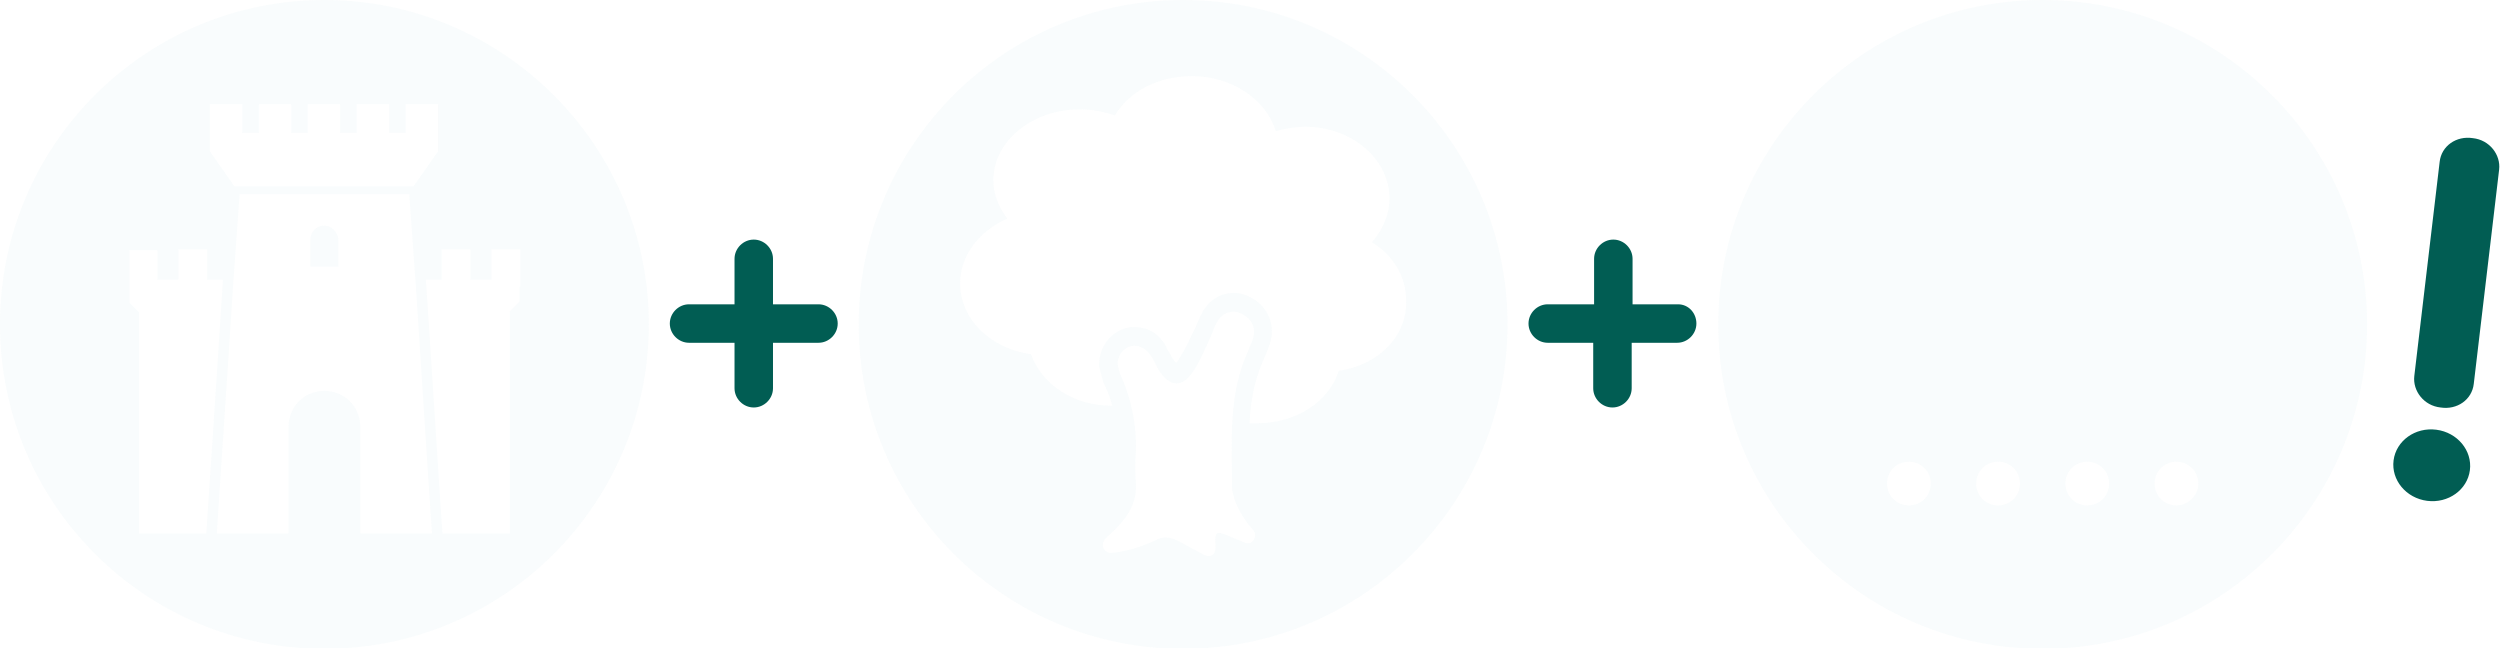
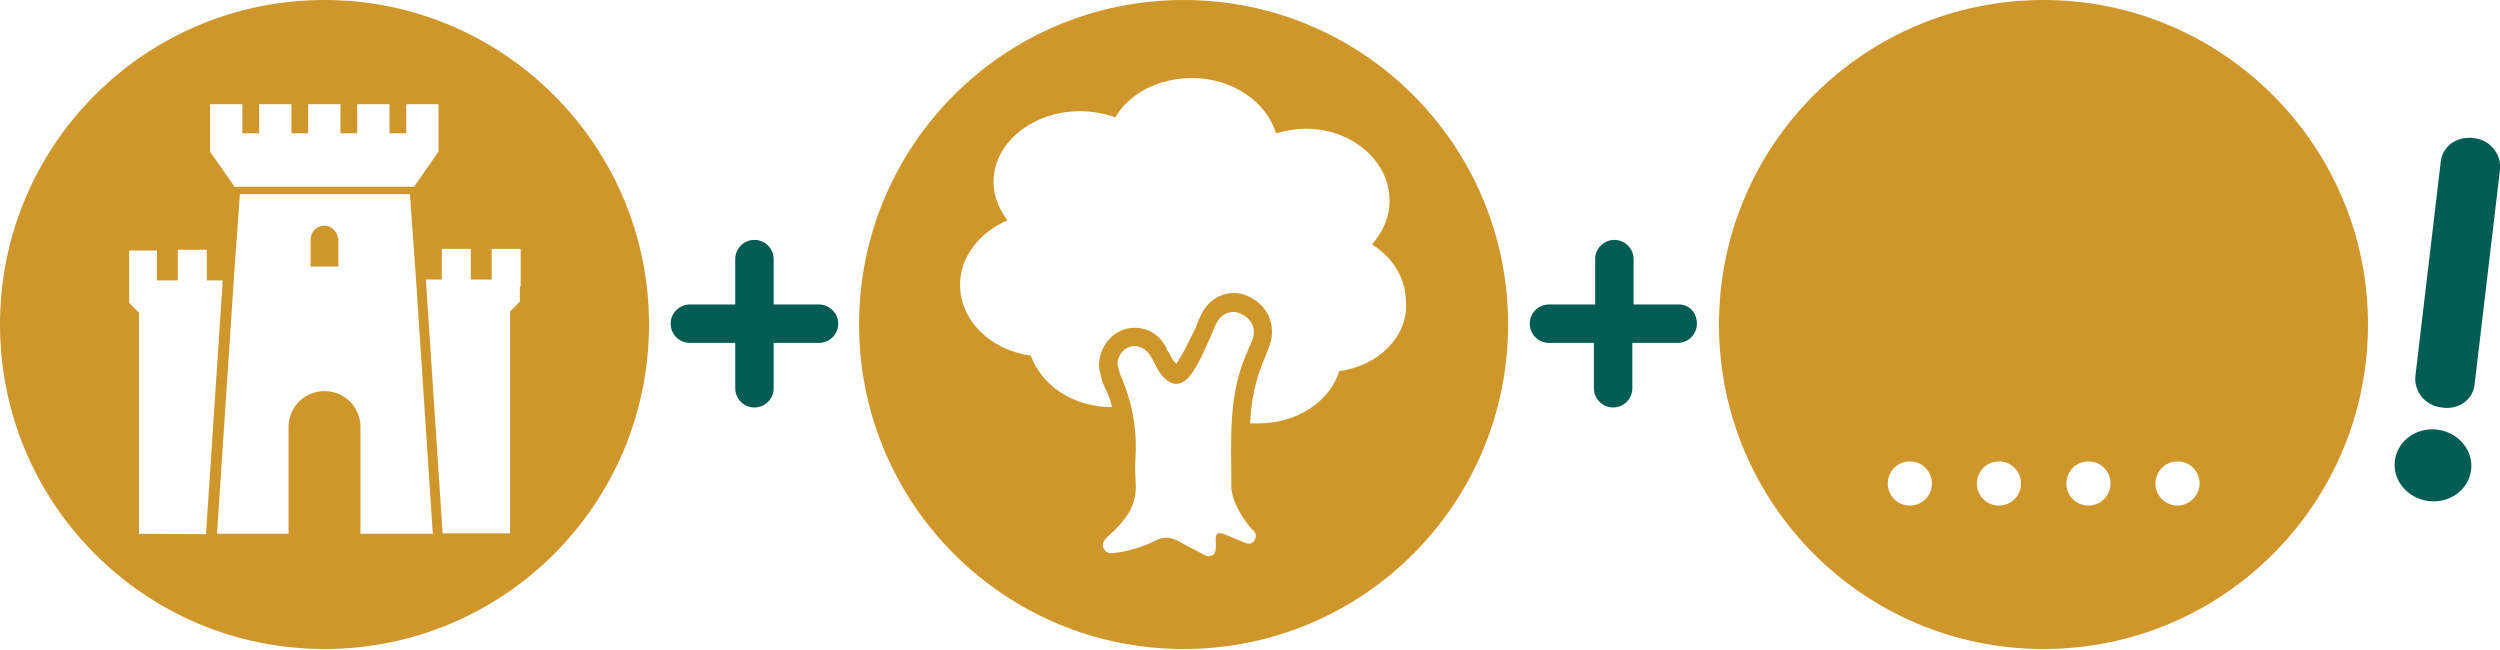
- <svg xmlns="http://www.w3.org/2000/svg" version="1.1" id="Layer_1" x="0px" y="0px" viewBox="0 0 285.9 74.1" enable-background="new 0 0 285.9 74.1" xml:space="preserve">
+ <svg xmlns="http://www.w3.org/2000/svg" version="1.1" id="Layer_1" x="0px" y="0px" viewBox="0 316.7 611.7 158.8" enable-background="new 0 316.7 611.7 158.8" xml:space="preserve">
  <g>
-     <path fill="#015D53" d="M93.6,34.8h-5.2v-5.2c0-1.2-1-2.2-2.2-2.2s-2.2,1-2.2,2.2v5.2h-5.2c-1.2,0-2.2,1-2.2,2.2s1,2.2,2.2,2.2H84   v5.2c0,1.2,1,2.2,2.2,2.2s2.2-1,2.2-2.2v-5.2h5.2c1.2,0,2.2-1,2.2-2.2S94.8,34.8,93.6,34.8z" />
+     <path fill="#015D53" d="M200.4,391.2h-11.1v-11.1c0-2.6-2.1-4.7-4.7-4.7s-4.7,2.1-4.7,4.7v11.1h-11.1c-2.6,0-4.7,2.1-4.7,4.7   s2.1,4.7,4.7,4.7h11.1v11.1c0,2.6,2.1,4.7,4.7,4.7s4.7-2.1,4.7-4.7v-11.1h11.1c2.6,0,4.7-2.1,4.7-4.7S202.9,391.2,200.4,391.2z" />
    <g>
-       <path opacity="0.76" fill="#F7FBFC" d="M37.1,25.8c-0.9,0-1.6,0.7-1.6,1.6v3.1h1.6h1.6v-3.1C38.6,26.5,37.9,25.8,37.1,25.8z" />
-       <path opacity="0.76" fill="#F7FBFC" d="M37.1,0C16.6,0,0,16.6,0,37.1s16.6,37.1,37.1,37.1s37.1-16.6,37.1-37.1S57.5,0,37.1,0z     M24,11.9h3.7v3.3h1.9v-3.3h3.7v3.3h1.9v-3.3h3.7v3.3h1.9v-3.3h3.7v3.3h1.9v-3.3h3.7v5.4l-2.8,4H37.1H26.8l-2.8-4V11.9z M15.9,61    V35.9v-0.2l-1.1-1.1v-1.7v-4.3H18V32h2.4v-3.5h3.3V32h1.8l-1.9,29H15.9z M41.2,61V48.8c0-2.3-1.8-4.1-4.1-4.1s-4.1,1.8-4.1,4.1V61    h-8.2l1.9-29h0l0.7-9.8h9.7h9.7l0.7,9.8h0l1.9,29H41.2z M59.4,32.8v1.7l-1.1,1.1v0.2V61h-7.7l-1.9-29h1.8v-3.5h3.3V32h2.4v-3.5    h3.3V32.8z" />
+       <path fill="#CF972B" enable-background="new    " d="M79.4,371.9c-1.9,0-3.4,1.5-3.4,3.4v6.6h3.4h3.4v-6.6    C82.6,373.4,81.1,371.9,79.4,371.9z" />
+       <path fill="#CF972B" enable-background="new    " d="M79.4,316.7C35.5,316.7,0,352.2,0,396.1s35.5,79.4,79.4,79.4    s79.4-35.5,79.4-79.4S123.1,316.7,79.4,316.7z M51.4,342.2h7.9v7.1h4.1v-7.1h7.9v7.1h4.1v-7.1h7.9v7.1h4.1v-7.1h7.9v7.1h4.1v-7.1    h7.9v11.6l-6,8.6H79.4h-22l-6-8.6V342.2z M34,447.3v-53.7v-0.4l-2.4-2.4v-3.6V378h6.8v7.3h5.1v-7.5h7.1v7.5h3.9l-4.1,62.1    L34,447.3L34,447.3z M88.2,447.3v-26.1c0-4.9-3.9-8.8-8.8-8.8s-8.8,3.9-8.8,8.8v26.1H53.1l4.1-62.1l0,0l1.5-21h20.8h20.8l1.5,21    l0,0l4.1,62.1H88.2z M127.2,386.9v3.6l-2.4,2.4v0.4v53.9h-16.5l-4.1-62.1h3.9v-7.5h7.1v7.5h5.1v-7.5h7.1v9.2h-0.2V386.9z" />
    </g>
-     <path fill="#015D53" d="M191.9,34.8h-5.2v-5.2c0-1.2-1-2.2-2.2-2.2s-2.2,1-2.2,2.2v5.2H177c-1.2,0-2.2,1-2.2,2.2s1,2.2,2.2,2.2h5.2   v5.2c0,1.2,1,2.2,2.2,2.2s2.2-1,2.2-2.2v-5.2h5.2c1.2,0,2.2-1,2.2-2.2S193.1,34.8,191.9,34.8z" />
-     <path opacity="0.76" fill="#F7FBFC" d="M135.3,0c-20.5,0-37.1,16.6-37.1,37.1s16.6,37.1,37.1,37.1s37.1-16.6,37.1-37.1   S155.8,0,135.3,0z M143.4,61.7c-0.3,0.5-0.7,0.5-1.2,0.3c-0.6-0.3-1.3-0.5-1.9-0.8c-1.2-0.5-1.4-0.3-1.3,1c0,0,0,0,0,0.1   c0.1,1.1-0.5,1.6-1.4,1.1c-0.9-0.5-1.9-1-2.8-1.5c-0.9-0.5-1.8-0.6-2.7-0.1c-1.5,0.7-3,1.2-4.7,1.4c-0.5,0.1-0.9,0-1.2-0.5   c-0.2-0.5,0-0.9,0.4-1.3c0.6-0.5,1.2-1.1,1.7-1.7c1.1-1.3,1.7-2.7,1.6-4.4c-0.1-1.2-0.1-2.4,0-3.7c0.1-3-0.5-5.9-1.7-8.6   c-0.2-0.4-0.3-0.9-0.4-1.4c0.1-1.4,1.2-2.3,2.4-2c0.7,0.2,1.1,0.6,1.5,1.2c0.3,0.5,0.5,1,0.8,1.5c1.3,2,2.7,2.1,4,0.1   c0.8-1.2,1.4-2.7,2-4c0.2-0.5,0.4-1.1,0.7-1.6c0.6-1.1,1.9-1.5,3-0.8c1.1,0.6,1.5,1.8,1,3c-0.1,0.3-0.3,0.6-0.4,1   c-2.4,5.1-1.9,10.5-1.9,15.9c0,0,0,0.1,0,0.1c0.3,1.7,1.2,3.2,2.3,4.5C143.5,60.8,143.7,61.2,143.4,61.7z M153.1,42.4   c-1.1,3.5-4.8,6-9.3,6c-0.3,0-0.6,0-0.9,0c0.1-2.6,0.6-5.1,1.7-7.5c0.1-0.2,0.2-0.5,0.3-0.7c0-0.1,0.1-0.2,0.1-0.3   c1-2.2,0.3-4.6-1.8-5.8c-0.7-0.4-1.4-0.6-2.1-0.6c-1.5,0-2.8,0.8-3.6,2.2c-0.2,0.4-0.4,0.8-0.5,1.1c-0.1,0.2-0.2,0.4-0.2,0.5   c-0.2,0.4-0.4,0.8-0.6,1.2c-0.4,0.9-0.9,1.8-1.4,2.6c-0.1,0.2-0.2,0.3-0.3,0.4c-0.1-0.1-0.2-0.2-0.4-0.5c-0.2-0.3-0.3-0.6-0.5-0.9   c-0.1-0.1-0.2-0.3-0.2-0.4c-0.8-1.5-2-2.1-2.8-2.2c-0.3-0.1-0.6-0.1-0.9-0.1c-2.1,0-3.9,1.8-4,4.1l0,0.4l0.1,0.4   c0,0.1,0.1,0.2,0.1,0.4c0.1,0.4,0.2,0.9,0.4,1.3c0.4,0.8,0.7,1.6,0.9,2.4c0,0,0,0-0.1,0c-4.4,0-8-2.5-9.2-5.9   c-4.6-0.6-8.1-4-8.1-8.1c0-3.2,2.2-6,5.4-7.4c-1-1.3-1.6-2.8-1.6-4.4c0-4.5,4.5-8.1,9.9-8.1c1.4,0,2.8,0.3,4,0.7   c1.6-2.7,4.9-4.5,8.8-4.5c4.6,0,8.5,2.7,9.6,6.3c1.1-0.3,2.2-0.5,3.4-0.5c5.3,0,9.6,3.7,9.6,8.2c0,1.9-0.8,3.6-2,5   c2.4,1.5,3.9,3.9,3.9,6.6C161,38.4,157.6,41.8,153.1,42.4z" />
-     <path opacity="0.76" fill="#F7FBFC" d="M233.6,0c-20.5,0-37.1,16.6-37.1,37.1s16.6,37.1,37.1,37.1s37.1-16.6,37.1-37.1   S254,0,233.6,0z M218.3,57.8c-1.4,0-2.5-1.1-2.5-2.5c0-1.4,1.1-2.5,2.5-2.5c1.4,0,2.5,1.1,2.5,2.5   C220.8,56.7,219.7,57.8,218.3,57.8z M228.5,57.8c-1.4,0-2.5-1.1-2.5-2.5c0-1.4,1.1-2.5,2.5-2.5c1.4,0,2.5,1.1,2.5,2.5   C231,56.7,229.9,57.8,228.5,57.8z M238.7,57.8c-1.4,0-2.5-1.1-2.5-2.5c0-1.4,1.1-2.5,2.5-2.5c1.4,0,2.5,1.1,2.5,2.5   C241.2,56.7,240.1,57.8,238.7,57.8z M248.9,57.8c-1.4,0-2.5-1.1-2.5-2.5c0-1.4,1.1-2.5,2.5-2.5c1.4,0,2.5,1.1,2.5,2.5   C251.4,56.7,250.2,57.8,248.9,57.8z" />
-     <path fill="#015D53" d="M279.1,46.6c-1.9-0.2-3.2-1.9-3-3.6l2.9-24.5c0.2-1.8,1.9-3,3.8-2.7c1.9,0.2,3.2,1.9,3,3.6l-2.9,24.5   C282.7,45.7,281,46.9,279.1,46.6z" />
-     <ellipse transform="matrix(0.9918 0.1278 -0.1278 0.9918 9.0726 -35.0959)" fill="#015D53" cx="278.1" cy="53.2" rx="4.4" ry="4.1" />
+     <path fill="#015D53" d="M410.8,391.2h-11.1v-11.1c0-2.6-2.1-4.7-4.7-4.7s-4.7,2.1-4.7,4.7v11.1H379c-2.6,0-4.7,2.1-4.7,4.7   s2.1,4.7,4.7,4.7h11v11.1c0,2.6,2.1,4.7,4.7,4.7s4.7-2.1,4.7-4.7v-11.1h11.1c2.6,0,4.7-2.1,4.7-4.7S413.4,391.2,410.8,391.2z" />
+     <path fill="#CF972B" enable-background="new    " d="M289.6,316.7c-43.9,0-79.4,35.5-79.4,79.4s35.5,79.4,79.4,79.4   S369,440,369,396.1S333.5,316.7,289.6,316.7z M307,448.8c-0.6,1.1-1.5,1.1-2.6,0.6c-1.3-0.6-2.8-1.1-4.1-1.7   c-2.6-1.1-3-0.6-2.8,2.1c0,0,0,0,0,0.2c0.2,2.4-1.1,3.4-3,2.4c-1.9-1.1-4.1-2.1-6-3.2s-3.9-1.3-5.8-0.2c-3.2,1.5-6.4,2.6-10.1,3   c-1.1,0.2-1.9,0-2.6-1.1c-0.4-1.1,0-1.9,0.9-2.8c1.3-1.1,2.6-2.4,3.6-3.6c2.4-2.8,3.6-5.8,3.4-9.4c-0.2-2.6-0.2-5.1,0-7.9   c0.2-6.4-1.1-12.6-3.6-18.4c-0.4-0.9-0.6-1.9-0.9-3c0.2-3,2.6-4.9,5.1-4.3c1.5,0.4,2.4,1.3,3.2,2.6c0.6,1.1,1.1,2.1,1.7,3.2   c2.8,4.3,5.8,4.5,8.6,0.2c1.7-2.6,3-5.8,4.3-8.6c0.4-1.1,0.9-2.4,1.5-3.4c1.3-2.4,4.1-3.2,6.4-1.7c2.4,1.3,3.2,3.9,2.1,6.4   c-0.2,0.6-0.6,1.3-0.9,2.1c-5.1,10.9-4.1,22.5-4.1,34v0.2c0.6,3.6,2.6,6.8,4.9,9.6C307.2,446.8,307.6,447.7,307,448.8z    M327.7,407.5c-2.4,7.5-10.3,12.8-19.9,12.8c-0.6,0-1.3,0-1.9,0c0.2-5.6,1.3-10.9,3.6-16.1c0.2-0.4,0.4-1.1,0.6-1.5   c0-0.2,0.2-0.4,0.2-0.6c2.1-4.7,0.6-9.8-3.9-12.4c-1.5-0.9-3-1.3-4.5-1.3c-3.2,0-6,1.7-7.7,4.7c-0.4,0.9-0.9,1.7-1.1,2.4   c-0.2,0.4-0.4,0.9-0.4,1.1c-0.4,0.9-0.9,1.7-1.3,2.6c-0.9,1.9-1.9,3.9-3,5.6c-0.2,0.4-0.4,0.6-0.6,0.9c-0.2-0.2-0.4-0.4-0.9-1.1   c-0.4-0.6-0.6-1.3-1.1-1.9c-0.2-0.2-0.4-0.6-0.4-0.9c-1.7-3.2-4.3-4.5-6-4.7c-0.6-0.2-1.3-0.2-1.9-0.2c-4.5,0-8.3,3.9-8.6,8.8v0.9   l0.2,0.9c0,0.2,0.2,0.4,0.2,0.9c0.2,0.9,0.4,1.9,0.9,2.8c0.9,1.7,1.5,3.4,1.9,5.1c0,0,0,0-0.2,0c-9.4,0-17.1-5.4-19.7-12.6   c-9.8-1.3-17.3-8.6-17.3-17.3c0-6.8,4.7-12.8,11.6-15.8c-2.1-2.8-3.4-6-3.4-9.4c0-9.6,9.6-17.3,21.2-17.3c3,0,6,0.6,8.6,1.5   c3.4-5.8,10.5-9.6,18.8-9.6c9.8,0,18.2,5.8,20.5,13.5c2.4-0.6,4.7-1.1,7.3-1.1c11.3,0,20.5,7.9,20.5,17.6c0,4.1-1.7,7.7-4.3,10.7   c5.1,3.2,8.3,8.3,8.3,14.1C344.6,398.9,337.4,406.2,327.7,407.5z" />
+     <path fill="#CF972B" enable-background="new    " d="M500,316.7c-43.9,0-79.4,35.5-79.4,79.4s35.5,79.4,79.4,79.4   s79.4-35.5,79.4-79.4S543.7,316.7,500,316.7z M467.3,440.4c-3,0-5.4-2.4-5.4-5.4s2.4-5.4,5.4-5.4s5.4,2.4,5.4,5.4   S470.3,440.4,467.3,440.4z M489.1,440.4c-3,0-5.4-2.4-5.4-5.4s2.4-5.4,5.4-5.4s5.4,2.4,5.4,5.4S492.1,440.4,489.1,440.4z    M511,440.4c-3,0-5.4-2.4-5.4-5.4s2.4-5.4,5.4-5.4s5.4,2.4,5.4,5.4S514,440.4,511,440.4z M532.8,440.4c-3,0-5.4-2.4-5.4-5.4   s2.4-5.4,5.4-5.4s5.4,2.4,5.4,5.4S535.6,440.4,532.8,440.4z" />
+     <path fill="#015D53" d="M597.4,416.4c-4.1-0.4-6.8-4.1-6.4-7.7l6.2-52.4c0.4-3.9,4.1-6.4,8.1-5.8c4.1,0.4,6.8,4.1,6.4,7.7   l-6.2,52.4C605.2,414.5,601.5,417.1,597.4,416.4z" />
+     <ellipse transform="matrix(-0.9918 -0.1278 0.1278 -0.9918 1130.691 933.709)" fill="#015D53" cx="595.3" cy="430.6" rx="9.4" ry="8.8" />
  </g>
</svg>
